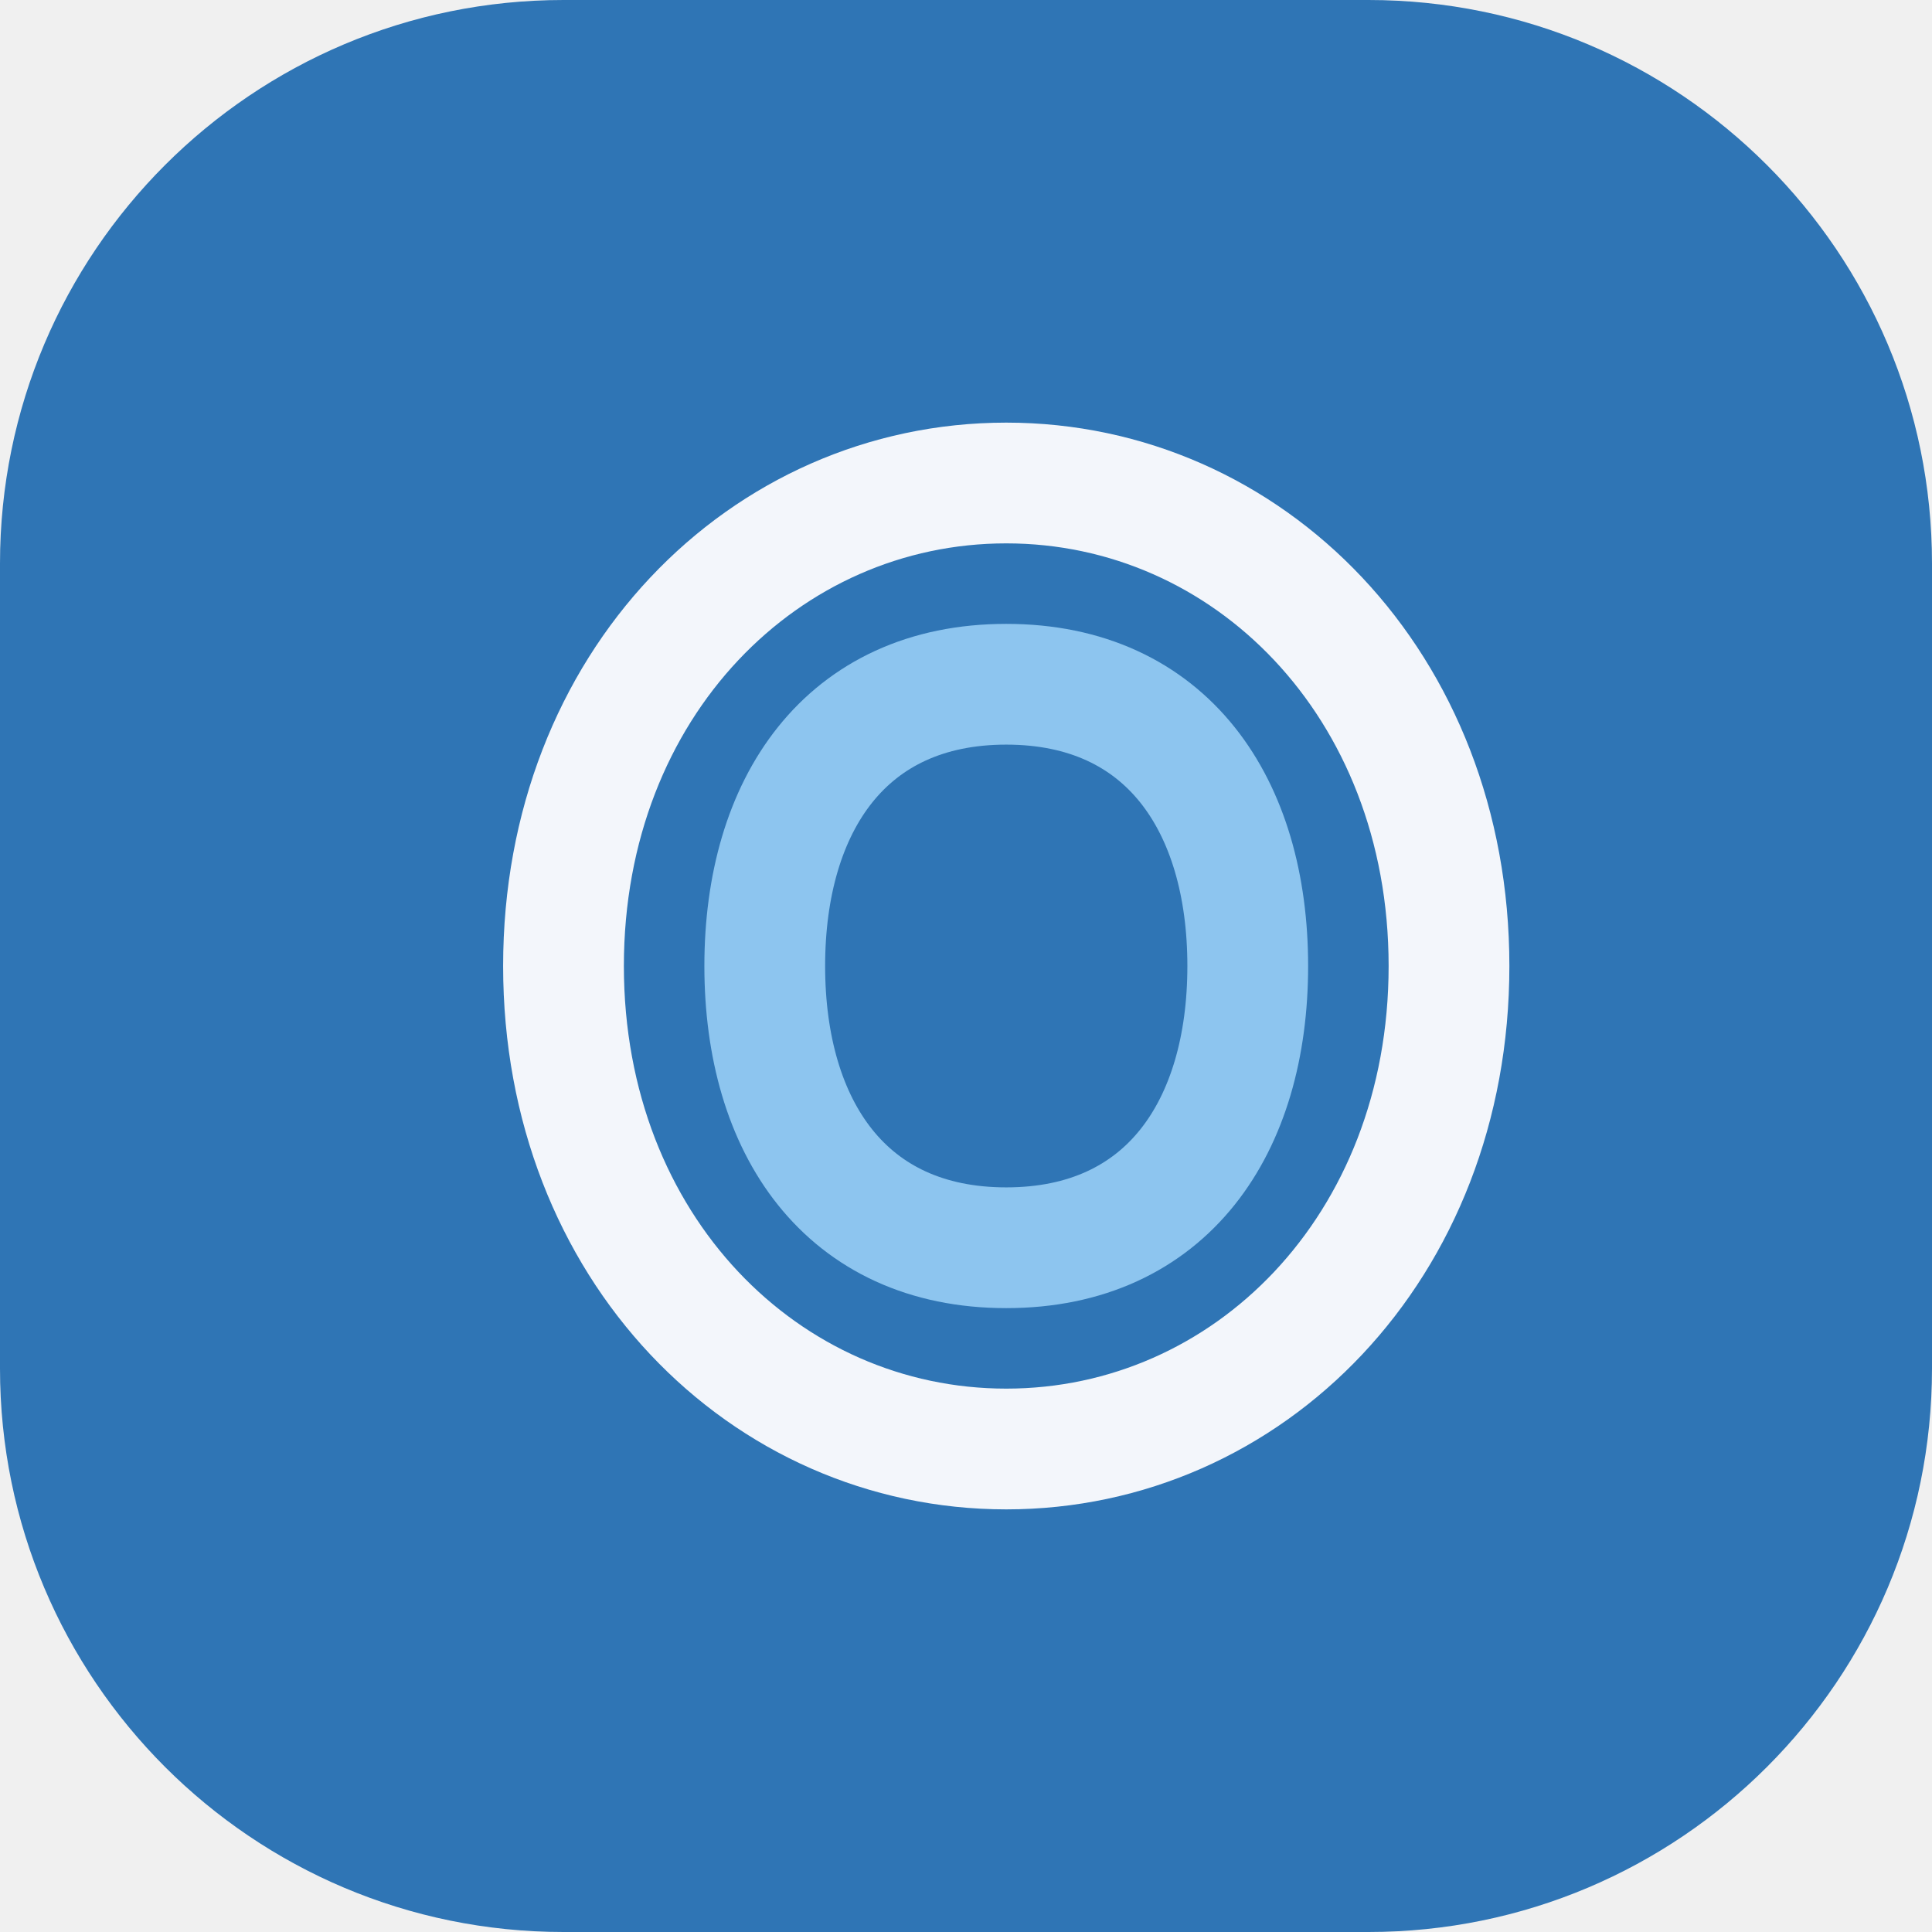
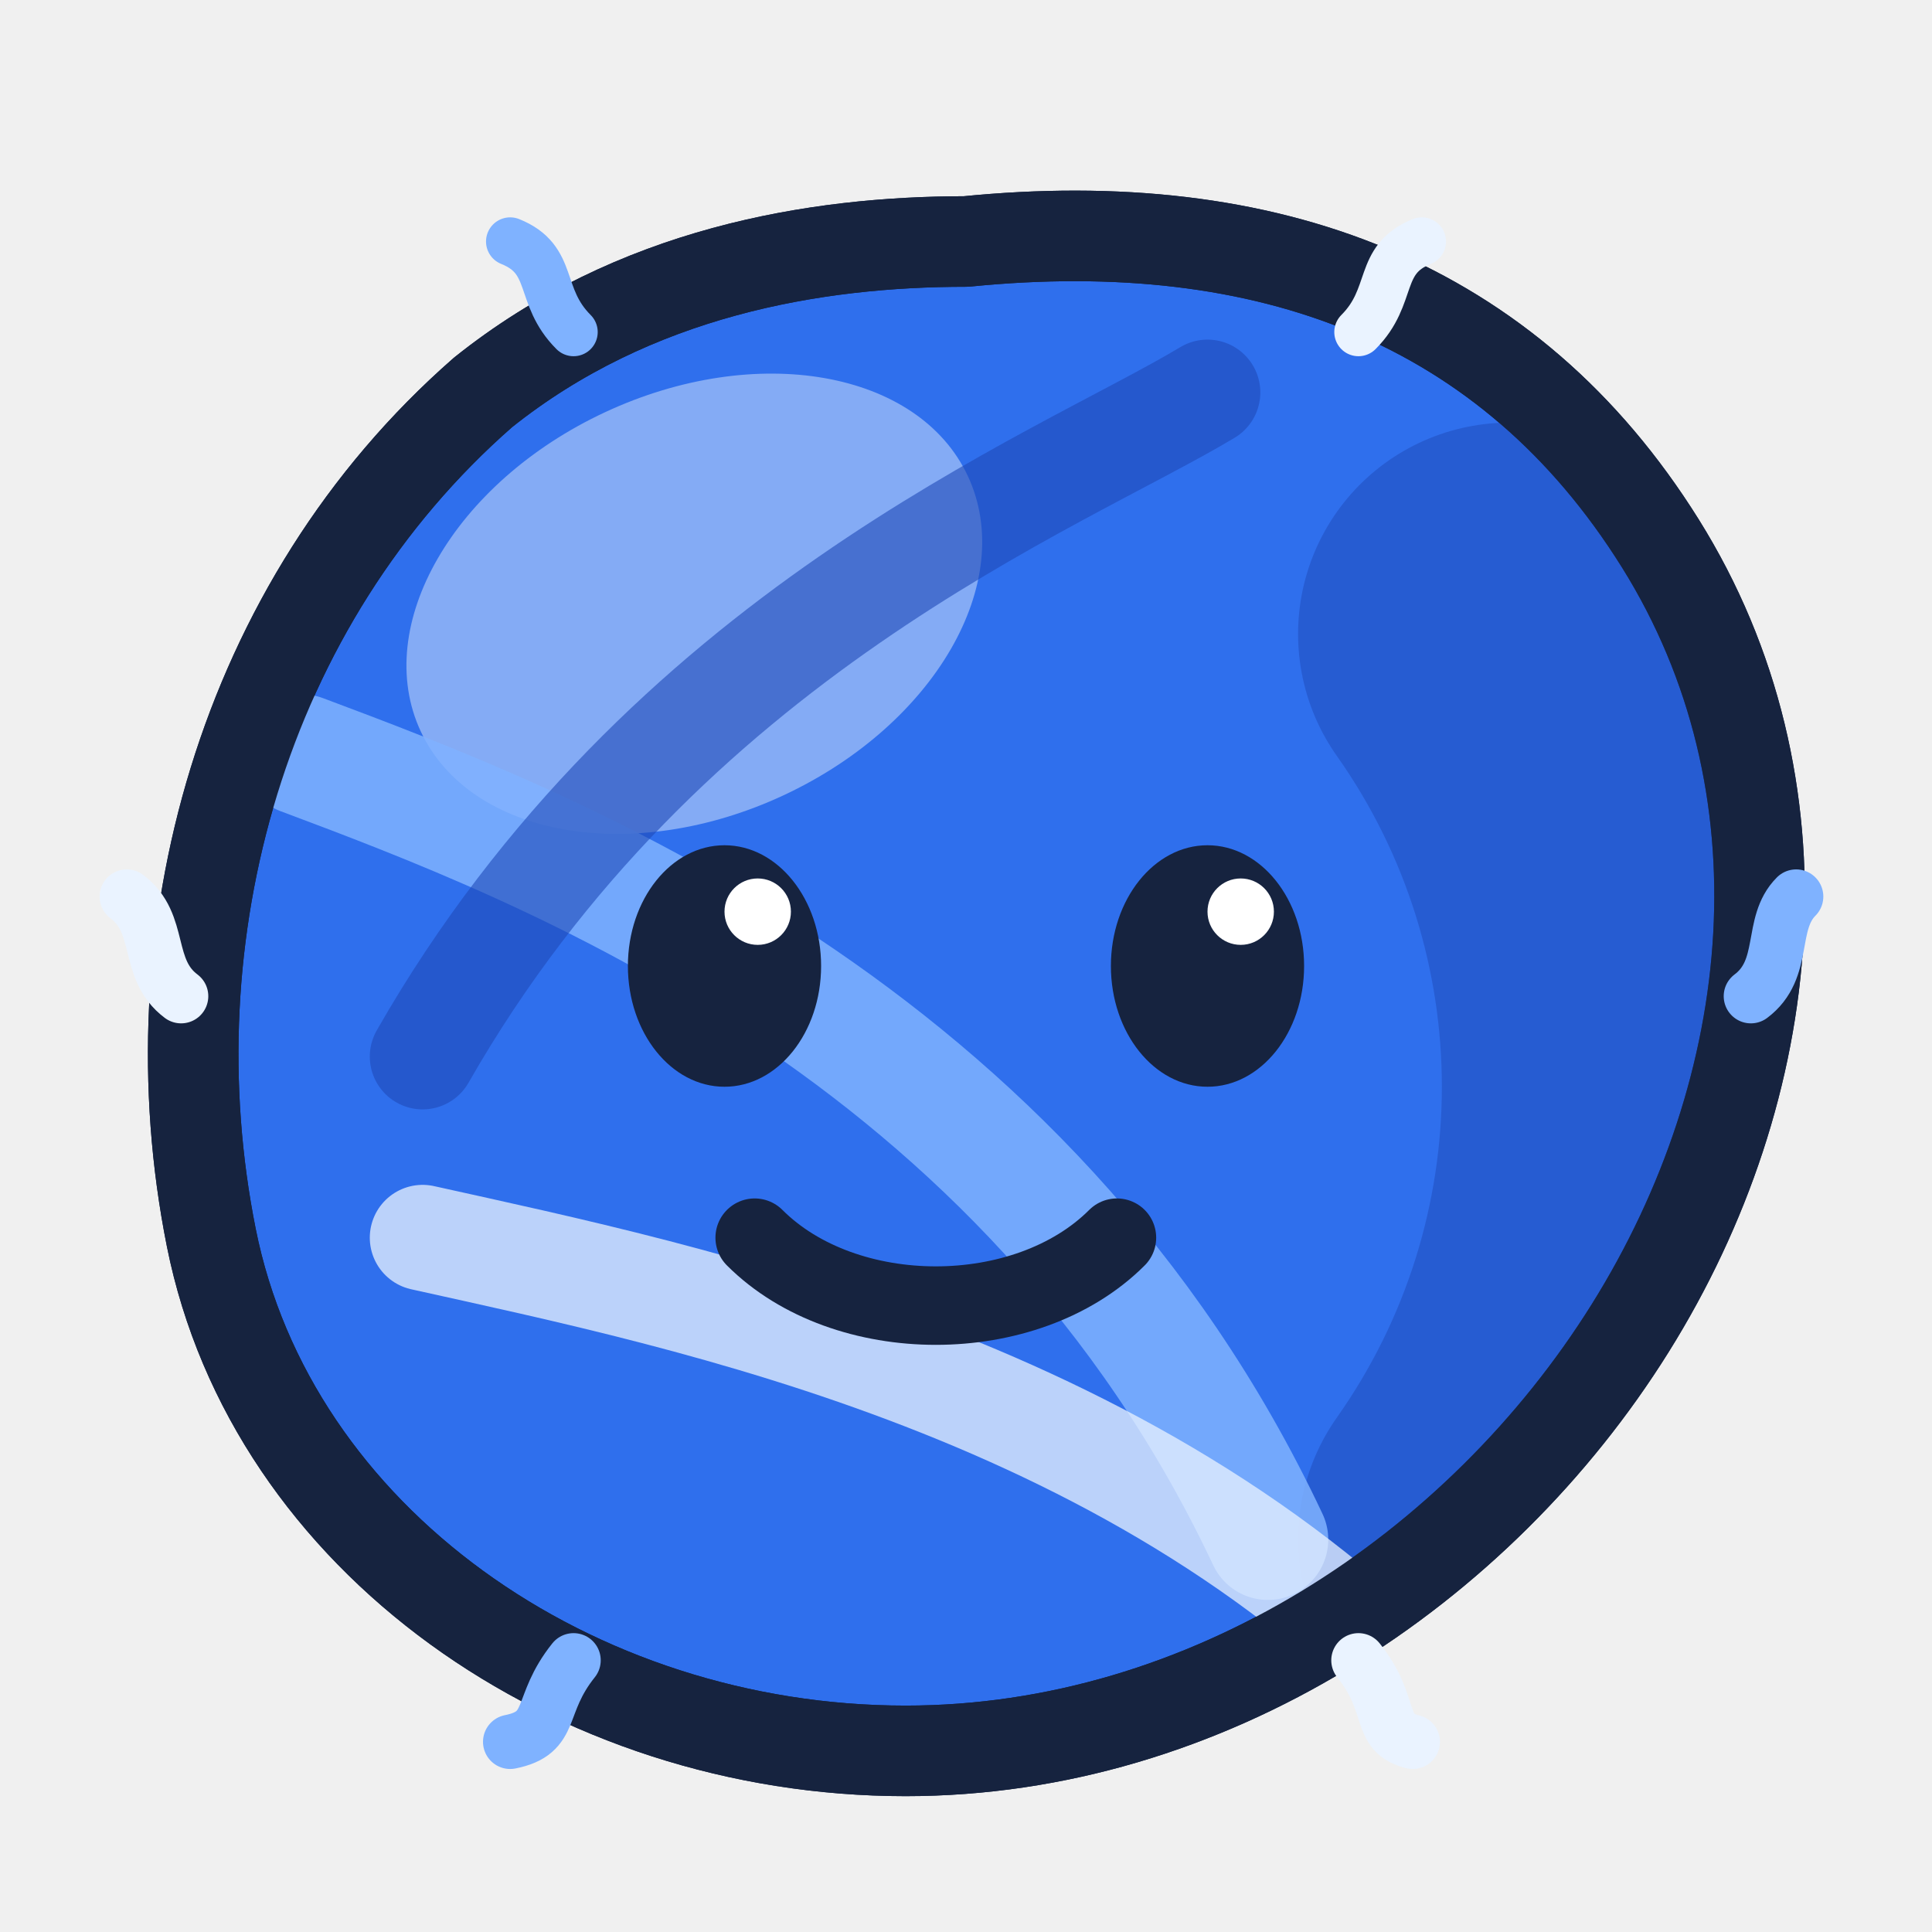
- <svg xmlns="http://www.w3.org/2000/svg" viewBox="0 0 48 48" fill="none">
-   <rect width="48" height="48" rx="14" fill="#2f75b5" />
-   <path d="M14 24c0-7 5-12 11-12s11 5 11 12-5 12-11 12-11-5-11-12Z" stroke="#f3f6fb" stroke-width="3" />
-   <path d="M19 24c0-4 2-7 6-7s6 3 6 7-2 7-6 7-6-3-6-7Z" stroke="#8dc5ef" stroke-width="3" />
+ <svg xmlns="http://www.w3.org/2000/svg" viewBox="0 0 64 64">
+   <defs>
+     <clipPath id="ball">
+       <path d="M32 8C42 7 50 10 55 18C60 26 59 36 54 44C49 52 40 58 30 58C19 58 9 51 7 41C5 31 8 20 16 13C21 9 27 8 32 8Z" />
+     </clipPath>
+   </defs>
+   <path d="M32 8C42 7 50 10 55 18C60 26 59 36 54 44C49 52 40 58 30 58C19 58 9 51 7 41C5 31 8 20 16 13C21 9 27 8 32 8Z" fill="#2f6fed" stroke="#16233f" stroke-width="3" stroke-linejoin="round" />
+   <g clip-path="url(#ball)">
+     <path d="M50 21a26 26 0 0 1 0 30" fill="none" stroke="#1e49b8" stroke-width="14" stroke-linecap="round" opacity="0.5" />
+     <ellipse cx="23" cy="20" rx="10" ry="7" fill="#eaf3ff" opacity="0.45" transform="rotate(-25 23 20)" />
+     <path d="M10 25c8 3 24 9 32 26" stroke="#7fb2ff" stroke-width="4" fill="none" stroke-linecap="round" opacity="0.85" />
+     <path d="M14 41c9 2 24 5 34 16" stroke="#eaf3ff" stroke-width="3.5" fill="none" stroke-linecap="round" opacity="0.75" />
+     <path d="M40 13c-5 3-18 8-26 22" stroke="#1e49b8" stroke-width="3.5" fill="none" stroke-linecap="round" opacity="0.6" />
+   </g>
+   <ellipse cx="24" cy="32" rx="3.2" ry="4" fill="#16233f" />
+   <ellipse cx="40" cy="32" rx="3.2" ry="4" fill="#16233f" />
+   <circle cx="25.1" cy="30.2" r="1.1" fill="#fff" />
+   <circle cx="41.1" cy="30.2" r="1.1" fill="#fff" />
+   <path d="M25 41c3 3 9 3 12 0" stroke="#16233f" stroke-width="2.6" fill="none" stroke-linecap="round" />
+   <path d="M32 8C42 7 50 10 55 18C60 26 59 36 54 44C49 52 40 58 30 58C19 58 9 51 7 41C5 31 8 20 16 13C21 9 27 8 32 8Z" fill="none" stroke="#16233f" stroke-width="3" stroke-linejoin="round" />
+   <g stroke-linecap="round" fill="none">
+     <path d="M58 33C59.2 32.1 58.6 30.6 59.5 29.7" stroke="#7fb2ff" stroke-width="1.8" />
+     <path d="M45 55C46.2 56.5 45.6 57.4 46.8 57.7" stroke="#eaf3ff" stroke-width="1.8" />
+     <path d="M19 55C17.8 56.5 18.4 57.4 16.9 57.7" stroke="#7fb2ff" stroke-width="1.8" />
+     <path d="M6 33C4.8 32.1 5.4 30.6 4.2 29.7" stroke="#eaf3ff" stroke-width="1.8" />
+     <path d="M19 11C17.8 9.8 18.4 8.6 16.9 8" stroke="#7fb2ff" stroke-width="1.6" />
+     <path d="M45 11C46.2 9.8 45.6 8.6 47.1 8" stroke="#eaf3ff" stroke-width="1.6" />
+   </g>
</svg>
